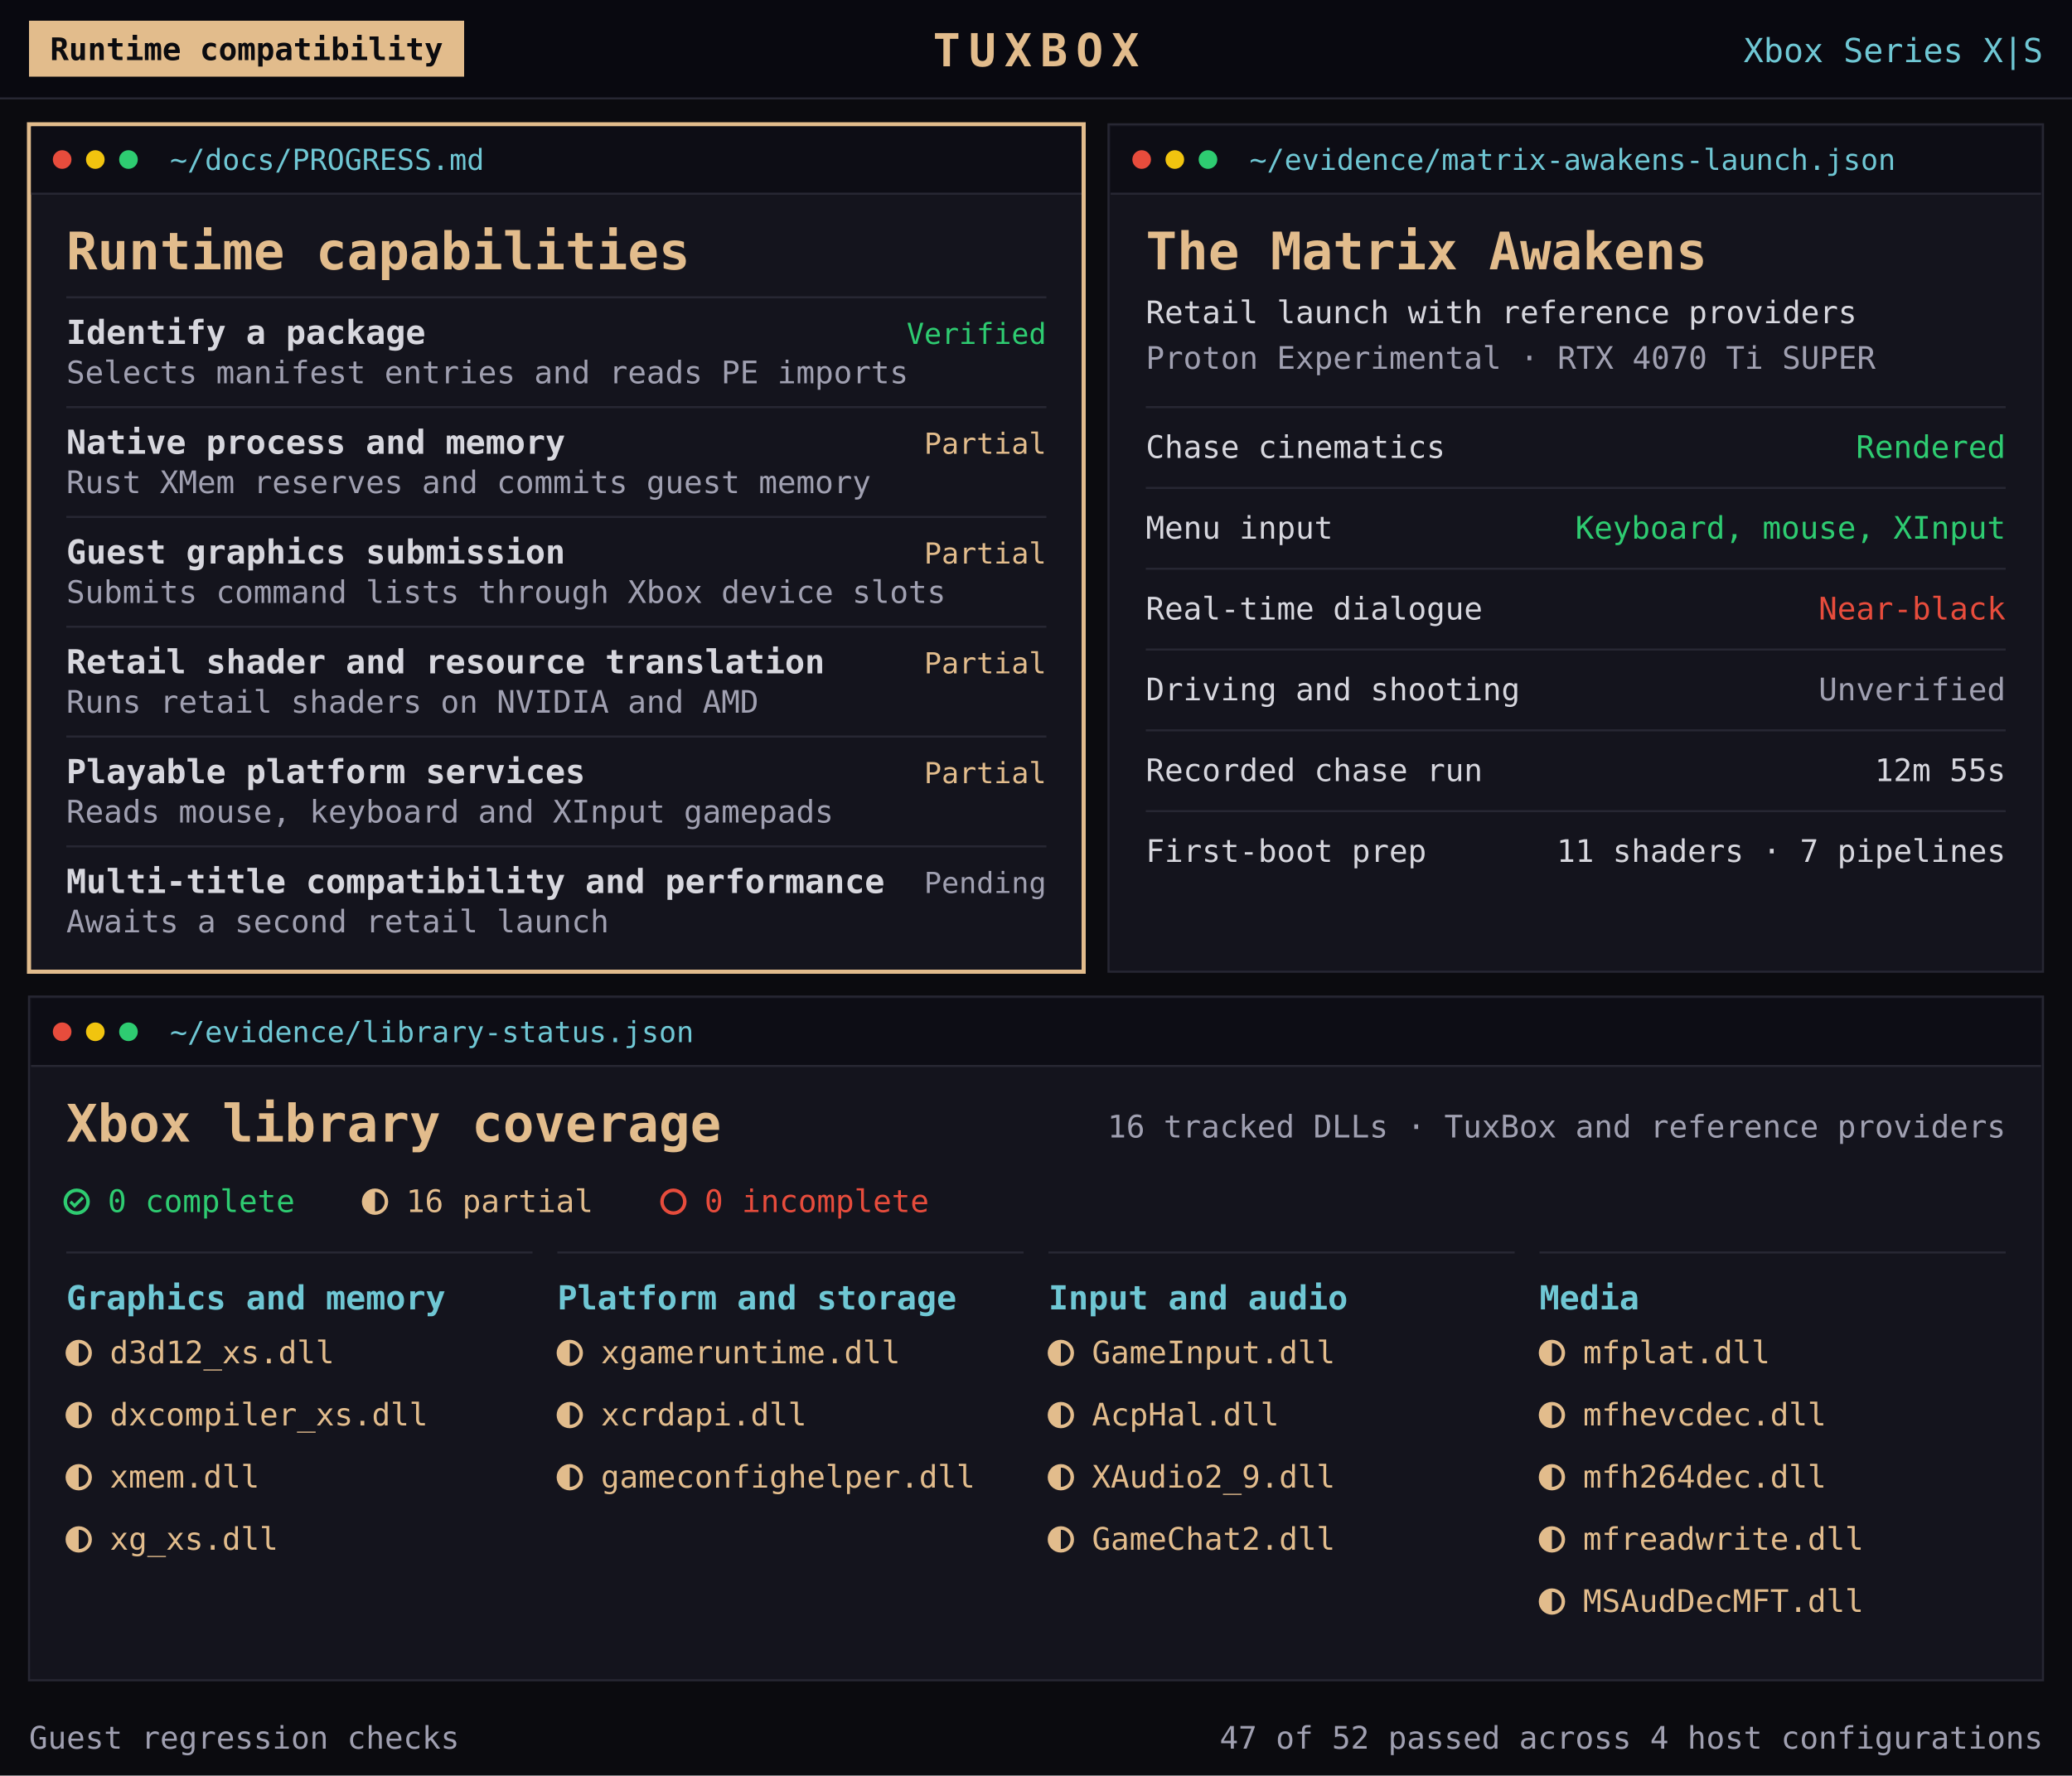
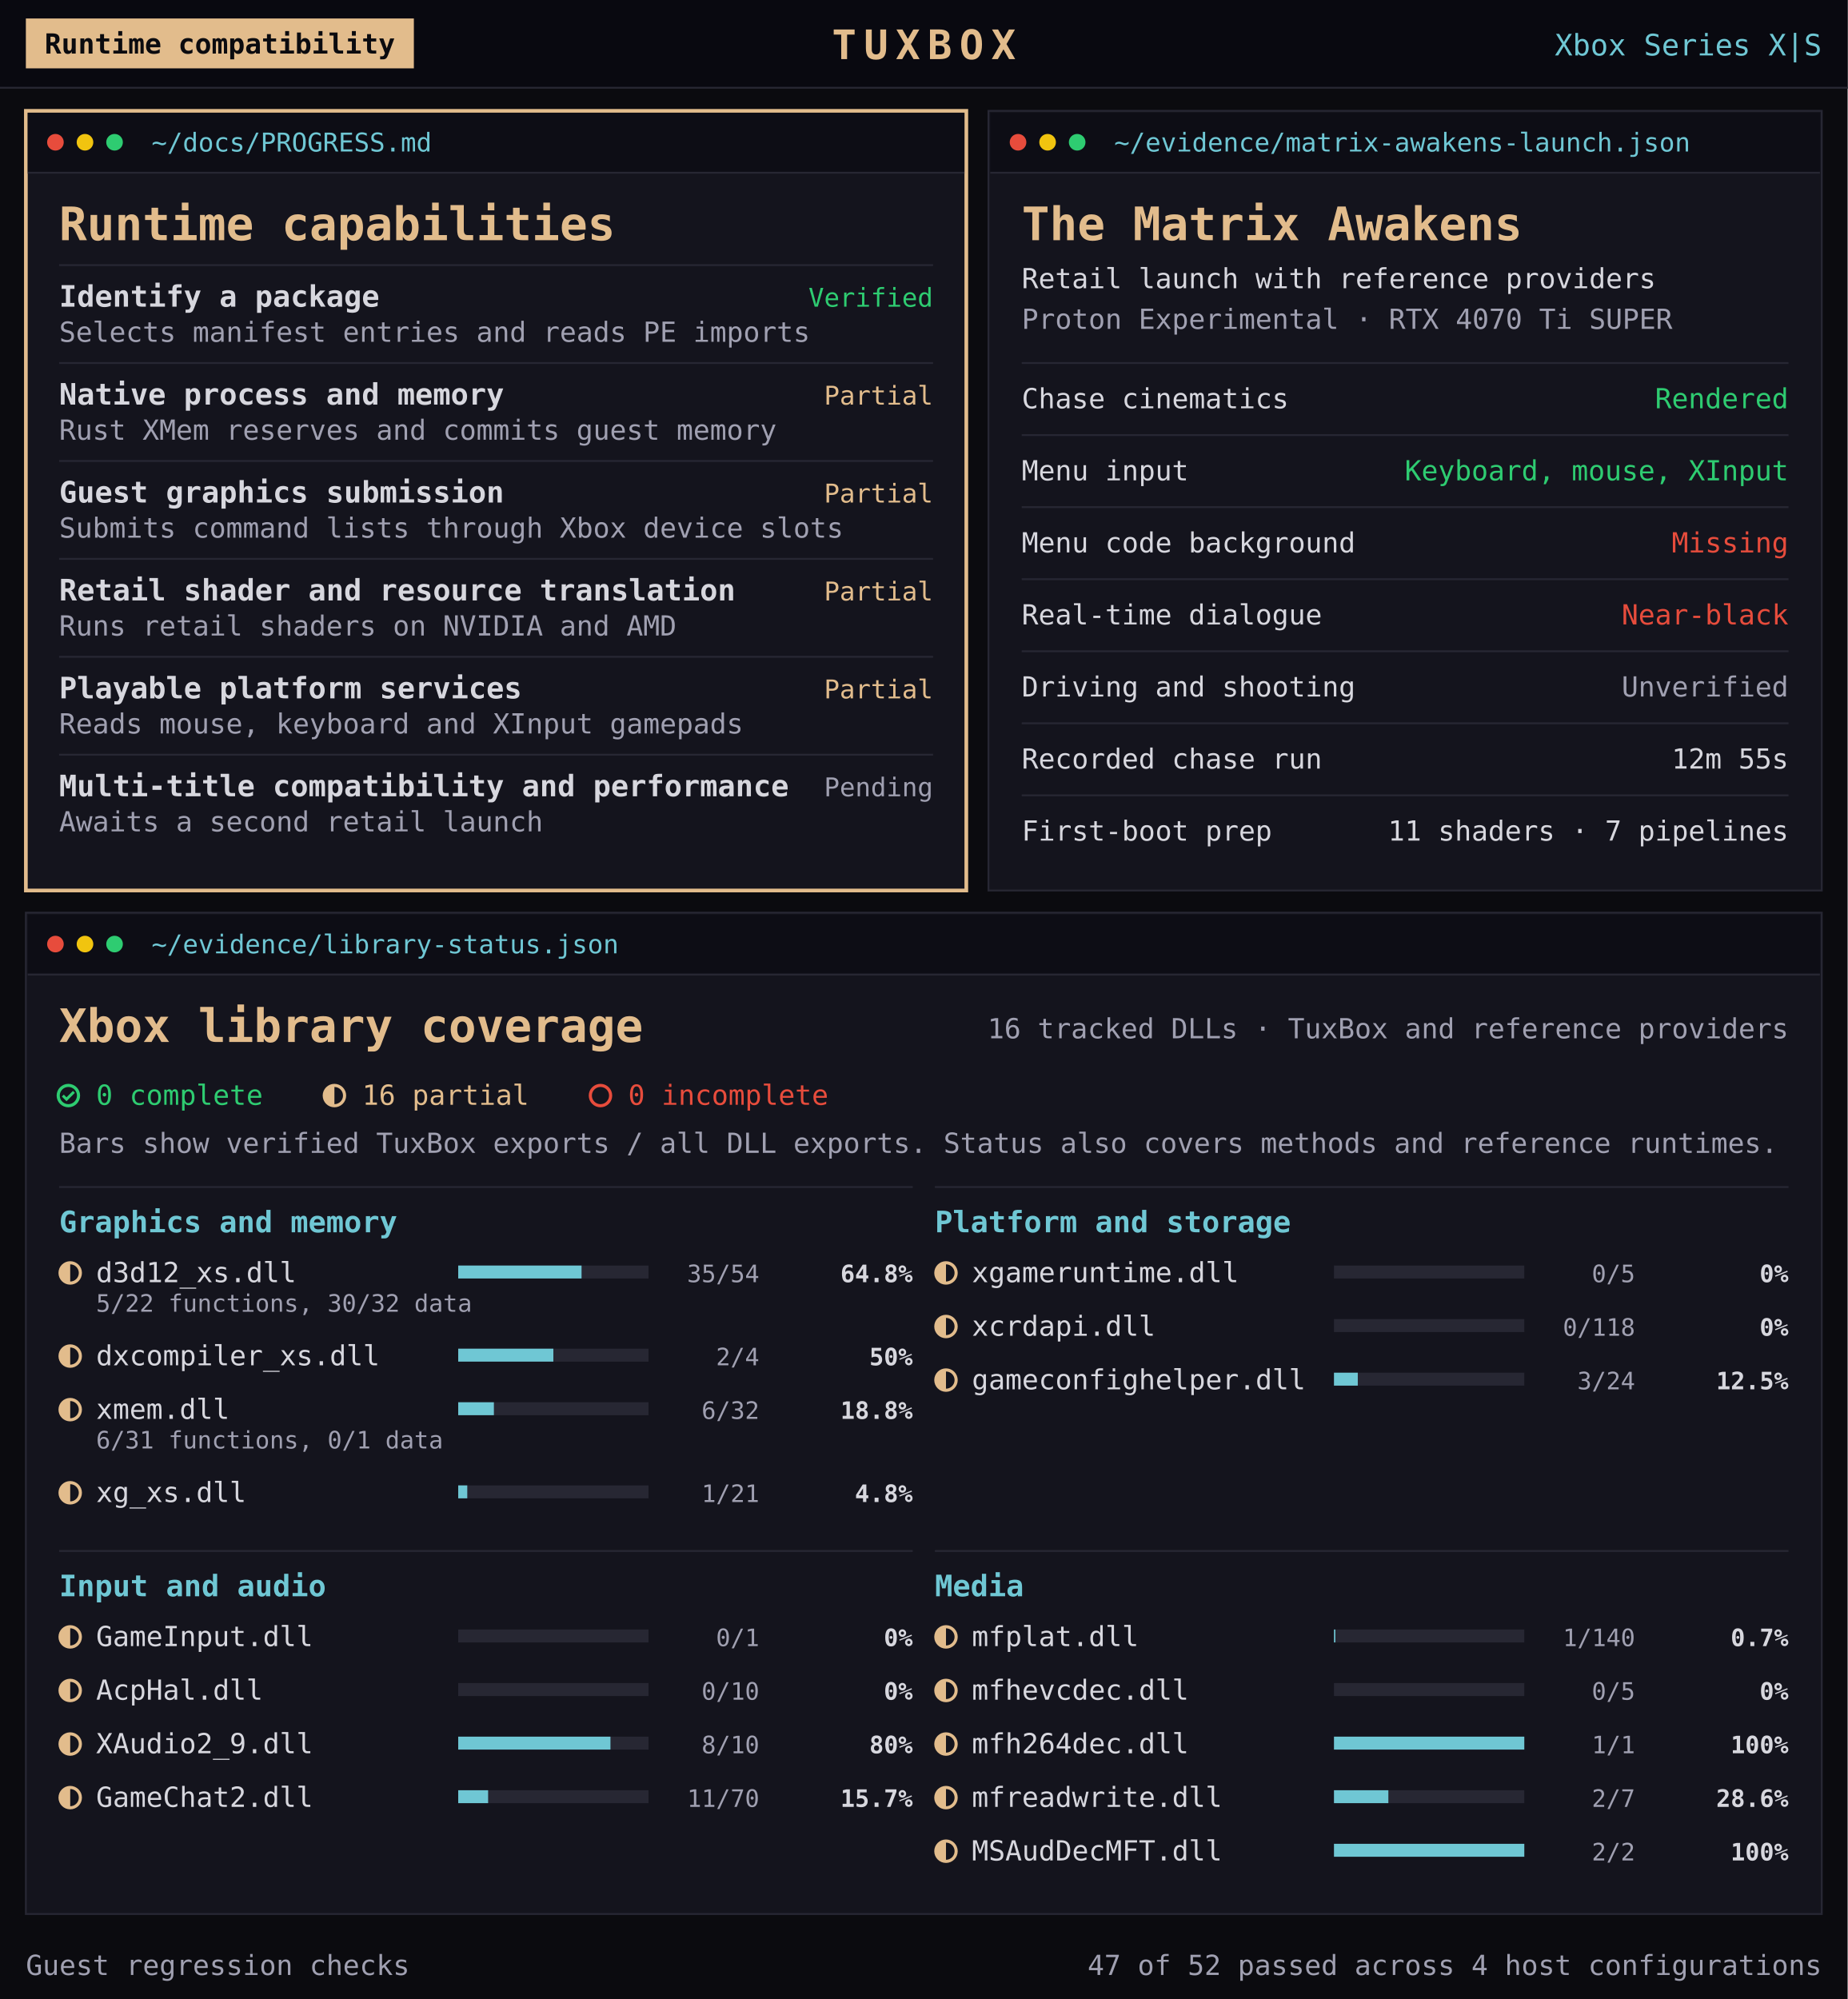
- <svg xmlns="http://www.w3.org/2000/svg" role="img" font-family="'Terminess Nerd Font Mono', 'DejaVu Sans Mono', Consolas, monospace" aria-labelledby="map-title map-description" viewBox="0 0 1000 857" width="1000" height="857">
-   <rect x="0" y="0" width="1000" height="857" fill="#0b0b0f" />
+ <svg xmlns="http://www.w3.org/2000/svg" role="img" font-family="'Terminess Nerd Font Mono', 'DejaVu Sans Mono', Consolas, monospace" aria-labelledby="map-title map-description" viewBox="0 0 1000 1082" width="1000" height="1082">
+   <rect x="0" y="0" width="1000" height="1082" fill="#0b0b0f" />
  <rect x="0" y="0" width="1000" height="48" fill="#090910" />
  <rect x="0" y="47" width="1000" height="1" fill="#272733" />
  <rect x="14" y="10" width="210" height="27" fill="#e2bc8c" />
  <text x="119" y="29" fill="#0b0b0f" font-size="15" text-anchor="middle" font-weight="bold">Runtime compatibility</text>
  <text x="500" y="32" fill="#e2bc8c" font-size="22" text-anchor="middle" font-weight="bold" letter-spacing="4">TUXBOX</text>
  <text x="986" y="30" fill="#6fc7d4" font-size="16" text-anchor="end" font-weight="normal">Xbox Series X|S</text>
  <g transform="translate(14 60)">
-     <rect x="0" y="0" width="509" height="409" fill="#14141d" stroke="#e2bc8c" stroke-width="2" />
+     <rect x="0" y="0" width="509" height="422" fill="#14141d" stroke="#e2bc8c" stroke-width="2" />
    <rect x="1" y="1" width="507" height="32" fill="#0d0d15" />
    <rect x="1" y="33" width="507" height="1" fill="#272733" />
    <circle cx="16" cy="17" r="4.5" fill="#e74c3c" />
    <circle cx="32" cy="17" r="4.5" fill="#f1c40f" />
    <circle cx="48" cy="17" r="4.5" fill="#2ecc71" />
    <text x="68" y="22" fill="#6fc7d4" font-size="14" text-anchor="start" font-weight="normal">~/docs/PROGRESS.md</text>
    <text x="18" y="70" fill="#e2bc8c" font-size="25" text-anchor="start" font-weight="bold">Runtime capabilities</text>
    <rect x="18" y="83" width="473" height="1" fill="#272733" />
    <text x="18" y="106" fill="#d7d7de" font-size="16" text-anchor="start" font-weight="bold">Identify a package</text>
    <text x="491" y="106" fill="#2ecc71" font-size="14" text-anchor="end" font-weight="normal">Verified</text>
    <text x="18" y="125" fill="#a0a0b1" font-size="15" text-anchor="start" font-weight="normal">Selects manifest entries and reads PE imports</text>
    <rect x="18" y="136" width="473" height="1" fill="#272733" />
    <text x="18" y="159" fill="#d7d7de" font-size="16" text-anchor="start" font-weight="bold">Native process and memory</text>
    <text x="491" y="159" fill="#e2bc8c" font-size="14" text-anchor="end" font-weight="normal">Partial</text>
    <text x="18" y="178" fill="#a0a0b1" font-size="15" text-anchor="start" font-weight="normal">Rust XMem reserves and commits guest memory</text>
    <rect x="18" y="189" width="473" height="1" fill="#272733" />
    <text x="18" y="212" fill="#d7d7de" font-size="16" text-anchor="start" font-weight="bold">Guest graphics submission</text>
    <text x="491" y="212" fill="#e2bc8c" font-size="14" text-anchor="end" font-weight="normal">Partial</text>
    <text x="18" y="231" fill="#a0a0b1" font-size="15" text-anchor="start" font-weight="normal">Submits command lists through Xbox device slots</text>
    <rect x="18" y="242" width="473" height="1" fill="#272733" />
    <text x="18" y="265" fill="#d7d7de" font-size="16" text-anchor="start" font-weight="bold">Retail shader and resource translation</text>
    <text x="491" y="265" fill="#e2bc8c" font-size="14" text-anchor="end" font-weight="normal">Partial</text>
    <text x="18" y="284" fill="#a0a0b1" font-size="15" text-anchor="start" font-weight="normal">Runs retail shaders on NVIDIA and AMD</text>
    <rect x="18" y="295" width="473" height="1" fill="#272733" />
    <text x="18" y="318" fill="#d7d7de" font-size="16" text-anchor="start" font-weight="bold">Playable platform services</text>
    <text x="491" y="318" fill="#e2bc8c" font-size="14" text-anchor="end" font-weight="normal">Partial</text>
    <text x="18" y="337" fill="#a0a0b1" font-size="15" text-anchor="start" font-weight="normal">Reads mouse, keyboard and XInput gamepads</text>
    <rect x="18" y="348" width="473" height="1" fill="#272733" />
    <text x="18" y="371" fill="#d7d7de" font-size="16" text-anchor="start" font-weight="bold">Multi-title compatibility and performance</text>
    <text x="491" y="371" fill="#a0a0b1" font-size="14" text-anchor="end" font-weight="normal">Pending</text>
    <text x="18" y="390" fill="#a0a0b1" font-size="15" text-anchor="start" font-weight="normal">Awaits a second retail launch</text>
  </g>
  <g transform="translate(535 60)">
-     <rect x="0" y="0" width="451" height="409" fill="#14141d" stroke="#272733" stroke-width="1" />
+     <rect x="0" y="0" width="451" height="422" fill="#14141d" stroke="#272733" stroke-width="1" />
    <rect x="1" y="1" width="449" height="32" fill="#0d0d15" />
    <rect x="1" y="33" width="449" height="1" fill="#272733" />
    <circle cx="16" cy="17" r="4.5" fill="#e74c3c" />
    <circle cx="32" cy="17" r="4.5" fill="#f1c40f" />
    <circle cx="48" cy="17" r="4.5" fill="#2ecc71" />
    <text x="68" y="22" fill="#6fc7d4" font-size="14" text-anchor="start" font-weight="normal">~/evidence/matrix-awakens-launch.json</text>
    <text x="18" y="70" fill="#e2bc8c" font-size="25" text-anchor="start" font-weight="bold">The Matrix Awakens</text>
    <text x="18" y="96" fill="#d7d7de" font-size="15" text-anchor="start" font-weight="normal">Retail launch with reference providers</text>
    <text x="18" y="118" fill="#a0a0b1" font-size="15" text-anchor="start" font-weight="normal">Proton Experimental · RTX 4070 Ti SUPER</text>
    <rect x="18" y="136" width="415" height="1" fill="#272733" />
    <text x="18" y="161" fill="#d7d7de" font-size="15" text-anchor="start" font-weight="normal">Chase cinematics</text>
    <text x="433" y="161" fill="#2ecc71" font-size="15" text-anchor="end" font-weight="normal">Rendered</text>
    <rect x="18" y="175" width="415" height="1" fill="#272733" />
    <text x="18" y="200" fill="#d7d7de" font-size="15" text-anchor="start" font-weight="normal">Menu input</text>
    <text x="433" y="200" fill="#2ecc71" font-size="15" text-anchor="end" font-weight="normal">Keyboard, mouse, XInput</text>
    <rect x="18" y="214" width="415" height="1" fill="#272733" />
-     <text x="18" y="239" fill="#d7d7de" font-size="15" text-anchor="start" font-weight="normal">Real-time dialogue</text>
-     <text x="433" y="239" fill="#e74c3c" font-size="15" text-anchor="end" font-weight="normal">Near-black</text>
+     <text x="18" y="239" fill="#d7d7de" font-size="15" text-anchor="start" font-weight="normal">Menu code background</text>
+     <text x="433" y="239" fill="#e74c3c" font-size="15" text-anchor="end" font-weight="normal">Missing</text>
    <rect x="18" y="253" width="415" height="1" fill="#272733" />
-     <text x="18" y="278" fill="#d7d7de" font-size="15" text-anchor="start" font-weight="normal">Driving and shooting</text>
-     <text x="433" y="278" fill="#a0a0b1" font-size="15" text-anchor="end" font-weight="normal">Unverified</text>
+     <text x="18" y="278" fill="#d7d7de" font-size="15" text-anchor="start" font-weight="normal">Real-time dialogue</text>
+     <text x="433" y="278" fill="#e74c3c" font-size="15" text-anchor="end" font-weight="normal">Near-black</text>
    <rect x="18" y="292" width="415" height="1" fill="#272733" />
-     <text x="18" y="317" fill="#d7d7de" font-size="15" text-anchor="start" font-weight="normal">Recorded chase run</text>
-     <text x="433" y="317" fill="#d7d7de" font-size="15" text-anchor="end" font-weight="normal">12m 55s</text>
+     <text x="18" y="317" fill="#d7d7de" font-size="15" text-anchor="start" font-weight="normal">Driving and shooting</text>
+     <text x="433" y="317" fill="#a0a0b1" font-size="15" text-anchor="end" font-weight="normal">Unverified</text>
    <rect x="18" y="331" width="415" height="1" fill="#272733" />
-     <text x="18" y="356" fill="#d7d7de" font-size="15" text-anchor="start" font-weight="normal">First-boot prep</text>
-     <text x="433" y="356" fill="#d7d7de" font-size="15" text-anchor="end" font-weight="normal">11 shaders · 7 pipelines</text>
-   </g>
-   <g transform="translate(14 481)">
-     <rect x="0" y="0" width="972" height="330" fill="#14141d" stroke="#272733" stroke-width="1" />
+     <text x="18" y="356" fill="#d7d7de" font-size="15" text-anchor="start" font-weight="normal">Recorded chase run</text>
+     <text x="433" y="356" fill="#d7d7de" font-size="15" text-anchor="end" font-weight="normal">12m 55s</text>
+     <rect x="18" y="370" width="415" height="1" fill="#272733" />
+     <text x="18" y="395" fill="#d7d7de" font-size="15" text-anchor="start" font-weight="normal">First-boot prep</text>
+     <text x="433" y="395" fill="#d7d7de" font-size="15" text-anchor="end" font-weight="normal">11 shaders · 7 pipelines</text>
+   </g>
+   <g transform="translate(14 494)">
+     <rect x="0" y="0" width="972" height="542" fill="#14141d" stroke="#272733" stroke-width="1" />
    <rect x="1" y="1" width="970" height="32" fill="#0d0d15" />
    <rect x="1" y="33" width="970" height="1" fill="#272733" />
    <circle cx="16" cy="17" r="4.5" fill="#e74c3c" />
    <circle cx="32" cy="17" r="4.5" fill="#f1c40f" />
    <circle cx="48" cy="17" r="4.5" fill="#2ecc71" />
    <text x="68" y="22" fill="#6fc7d4" font-size="14" text-anchor="start" font-weight="normal">~/evidence/library-status.json</text>
    <text x="18" y="70" fill="#e2bc8c" font-size="25" text-anchor="start" font-weight="bold">Xbox library coverage</text>
    <text x="954" y="68" fill="#a0a0b1" font-size="15" text-anchor="end" font-weight="normal">16 tracked DLLs · TuxBox and reference providers</text>
    <g transform="translate(23 99)">
      <circle cx="0" cy="0" r="5.5" fill="none" stroke="#2ecc71" stroke-width="1.7" />
      <path d="M-3,0 -1,2 3,-2" fill="none" stroke="#2ecc71" stroke-width="1.5" />
    </g>
    <text x="38" y="104" fill="#2ecc71" font-size="15" text-anchor="start" font-weight="normal">0 complete</text>
    <g transform="translate(167 99)">
      <circle cx="0" cy="0" r="5.5" fill="none" stroke="#e2bc8c" stroke-width="1.7" />
      <path d="M0,-5.5 A5.5,5.5 0 0 0 0,5.5 Z" fill="#e2bc8c" />
    </g>
    <text x="182" y="104" fill="#e2bc8c" font-size="15" text-anchor="start" font-weight="normal">16 partial</text>
    <g transform="translate(311 99)">
      <circle cx="0" cy="0" r="5.5" fill="none" stroke="#e74c3c" stroke-width="1.7" />
    </g>
    <text x="326" y="104" fill="#e74c3c" font-size="15" text-anchor="start" font-weight="normal">0 incomplete</text>
-     <rect x="18.0" y="123" width="225.0" height="1" fill="#272733" />
-     <text x="18.0" y="151" fill="#6fc7d4" font-size="16" text-anchor="start" font-weight="bold">Graphics and memory</text>
-     <g>
-       <g transform="translate(24.0 172)">
-         <circle cx="0" cy="0" r="5.5" fill="none" stroke="#e2bc8c" stroke-width="1.7" />
-         <path d="M0,-5.5 A5.5,5.5 0 0 0 0,5.5 Z" fill="#e2bc8c" />
-       </g>
-       <text x="39.0" y="177" fill="#e2bc8c" font-size="15" text-anchor="start" font-weight="normal">d3d12_xs.dll</text>
-     </g>
-     <g>
-       <g transform="translate(24.0 202)">
-         <circle cx="0" cy="0" r="5.5" fill="none" stroke="#e2bc8c" stroke-width="1.7" />
-         <path d="M0,-5.5 A5.5,5.5 0 0 0 0,5.5 Z" fill="#e2bc8c" />
-       </g>
-       <text x="39.0" y="207" fill="#e2bc8c" font-size="15" text-anchor="start" font-weight="normal">dxcompiler_xs.dll</text>
-     </g>
-     <g>
-       <g transform="translate(24.0 232)">
-         <circle cx="0" cy="0" r="5.5" fill="none" stroke="#e2bc8c" stroke-width="1.7" />
-         <path d="M0,-5.5 A5.5,5.5 0 0 0 0,5.5 Z" fill="#e2bc8c" />
-       </g>
-       <text x="39.0" y="237" fill="#e2bc8c" font-size="15" text-anchor="start" font-weight="normal">xmem.dll</text>
-     </g>
-     <g>
-       <g transform="translate(24.0 262)">
-         <circle cx="0" cy="0" r="5.5" fill="none" stroke="#e2bc8c" stroke-width="1.7" />
-         <path d="M0,-5.5 A5.5,5.5 0 0 0 0,5.5 Z" fill="#e2bc8c" />
-       </g>
-       <text x="39.0" y="267" fill="#e2bc8c" font-size="15" text-anchor="start" font-weight="normal">xg_xs.dll</text>
-     </g>
-     <rect x="255.0" y="123" width="225.0" height="1" fill="#272733" />
-     <text x="255.0" y="151" fill="#6fc7d4" font-size="16" text-anchor="start" font-weight="bold">Platform and storage</text>
-     <g>
-       <g transform="translate(261.0 172)">
-         <circle cx="0" cy="0" r="5.5" fill="none" stroke="#e2bc8c" stroke-width="1.7" />
-         <path d="M0,-5.5 A5.5,5.5 0 0 0 0,5.5 Z" fill="#e2bc8c" />
-       </g>
-       <text x="276.0" y="177" fill="#e2bc8c" font-size="15" text-anchor="start" font-weight="normal">xgameruntime.dll</text>
-     </g>
-     <g>
-       <g transform="translate(261.0 202)">
-         <circle cx="0" cy="0" r="5.5" fill="none" stroke="#e2bc8c" stroke-width="1.7" />
-         <path d="M0,-5.5 A5.5,5.5 0 0 0 0,5.5 Z" fill="#e2bc8c" />
-       </g>
-       <text x="276.0" y="207" fill="#e2bc8c" font-size="15" text-anchor="start" font-weight="normal">xcrdapi.dll</text>
-     </g>
-     <g>
-       <g transform="translate(261.0 232)">
-         <circle cx="0" cy="0" r="5.5" fill="none" stroke="#e2bc8c" stroke-width="1.7" />
-         <path d="M0,-5.5 A5.5,5.5 0 0 0 0,5.5 Z" fill="#e2bc8c" />
-       </g>
-       <text x="276.0" y="237" fill="#e2bc8c" font-size="15" text-anchor="start" font-weight="normal">gameconfighelper.dll</text>
-     </g>
-     <rect x="492.0" y="123" width="225.0" height="1" fill="#272733" />
-     <text x="492.0" y="151" fill="#6fc7d4" font-size="16" text-anchor="start" font-weight="bold">Input and audio</text>
-     <g>
-       <g transform="translate(498.0 172)">
-         <circle cx="0" cy="0" r="5.5" fill="none" stroke="#e2bc8c" stroke-width="1.7" />
-         <path d="M0,-5.5 A5.5,5.5 0 0 0 0,5.5 Z" fill="#e2bc8c" />
-       </g>
-       <text x="513.0" y="177" fill="#e2bc8c" font-size="15" text-anchor="start" font-weight="normal">GameInput.dll</text>
-     </g>
-     <g>
-       <g transform="translate(498.0 202)">
-         <circle cx="0" cy="0" r="5.5" fill="none" stroke="#e2bc8c" stroke-width="1.7" />
-         <path d="M0,-5.5 A5.5,5.5 0 0 0 0,5.5 Z" fill="#e2bc8c" />
-       </g>
-       <text x="513.0" y="207" fill="#e2bc8c" font-size="15" text-anchor="start" font-weight="normal">AcpHal.dll</text>
-     </g>
-     <g>
-       <g transform="translate(498.0 232)">
-         <circle cx="0" cy="0" r="5.5" fill="none" stroke="#e2bc8c" stroke-width="1.7" />
-         <path d="M0,-5.5 A5.5,5.5 0 0 0 0,5.5 Z" fill="#e2bc8c" />
-       </g>
-       <text x="513.0" y="237" fill="#e2bc8c" font-size="15" text-anchor="start" font-weight="normal">XAudio2_9.dll</text>
-     </g>
-     <g>
-       <g transform="translate(498.0 262)">
-         <circle cx="0" cy="0" r="5.5" fill="none" stroke="#e2bc8c" stroke-width="1.7" />
-         <path d="M0,-5.5 A5.5,5.5 0 0 0 0,5.5 Z" fill="#e2bc8c" />
-       </g>
-       <text x="513.0" y="267" fill="#e2bc8c" font-size="15" text-anchor="start" font-weight="normal">GameChat2.dll</text>
-     </g>
-     <rect x="729.0" y="123" width="225.0" height="1" fill="#272733" />
-     <text x="729.0" y="151" fill="#6fc7d4" font-size="16" text-anchor="start" font-weight="bold">Media</text>
-     <g>
-       <g transform="translate(735.0 172)">
-         <circle cx="0" cy="0" r="5.5" fill="none" stroke="#e2bc8c" stroke-width="1.7" />
-         <path d="M0,-5.5 A5.5,5.5 0 0 0 0,5.5 Z" fill="#e2bc8c" />
-       </g>
-       <text x="750.0" y="177" fill="#e2bc8c" font-size="15" text-anchor="start" font-weight="normal">mfplat.dll</text>
-     </g>
-     <g>
-       <g transform="translate(735.0 202)">
-         <circle cx="0" cy="0" r="5.5" fill="none" stroke="#e2bc8c" stroke-width="1.7" />
-         <path d="M0,-5.5 A5.5,5.5 0 0 0 0,5.5 Z" fill="#e2bc8c" />
-       </g>
-       <text x="750.0" y="207" fill="#e2bc8c" font-size="15" text-anchor="start" font-weight="normal">mfhevcdec.dll</text>
-     </g>
-     <g>
-       <g transform="translate(735.0 232)">
-         <circle cx="0" cy="0" r="5.5" fill="none" stroke="#e2bc8c" stroke-width="1.7" />
-         <path d="M0,-5.5 A5.5,5.5 0 0 0 0,5.5 Z" fill="#e2bc8c" />
-       </g>
-       <text x="750.0" y="237" fill="#e2bc8c" font-size="15" text-anchor="start" font-weight="normal">mfh264dec.dll</text>
-     </g>
-     <g>
-       <g transform="translate(735.0 262)">
-         <circle cx="0" cy="0" r="5.5" fill="none" stroke="#e2bc8c" stroke-width="1.7" />
-         <path d="M0,-5.5 A5.5,5.5 0 0 0 0,5.5 Z" fill="#e2bc8c" />
-       </g>
-       <text x="750.0" y="267" fill="#e2bc8c" font-size="15" text-anchor="start" font-weight="normal">mfreadwrite.dll</text>
-     </g>
-     <g>
-       <g transform="translate(735.0 292)">
-         <circle cx="0" cy="0" r="5.5" fill="none" stroke="#e2bc8c" stroke-width="1.7" />
-         <path d="M0,-5.5 A5.5,5.5 0 0 0 0,5.5 Z" fill="#e2bc8c" />
-       </g>
-       <text x="750.0" y="297" fill="#e2bc8c" font-size="15" text-anchor="start" font-weight="normal">MSAudDecMFT.dll</text>
-     </g>
-   </g>
-   <g transform="translate(14 823)">
+     <text x="18" y="130" fill="#a0a0b1" font-size="15" text-anchor="start" font-weight="normal">Bars show verified TuxBox exports / all DLL exports. Status also covers methods and reference runtimes.</text>
+     <rect x="18.0" y="148" width="462.0" height="1" fill="#272733" />
+     <text x="18.0" y="173" fill="#6fc7d4" font-size="16" text-anchor="start" font-weight="bold">Graphics and memory</text>
+     <g>
+       <g transform="translate(24.0 195)">
+         <circle cx="0" cy="0" r="5.5" fill="none" stroke="#e2bc8c" stroke-width="1.7" />
+         <path d="M0,-5.5 A5.5,5.5 0 0 0 0,5.5 Z" fill="#e2bc8c" />
+       </g>
+       <text x="38.0" y="200" fill="#d7d7de" font-size="15" text-anchor="start" font-weight="normal">d3d12_xs.dll</text>
+       <rect x="234.0" y="191" width="103.0" height="7" fill="#272733" />
+       <rect x="234.0" y="191" width="66.759" height="7" fill="#6fc7d4" />
+       <text x="397.0" y="200" fill="#a0a0b1" font-size="13" text-anchor="end" font-weight="normal">35/54</text>
+       <text x="480.0" y="200" fill="#d7d7de" font-size="13" text-anchor="end" font-weight="bold">64.8%</text>
+       <text x="38.0" y="216" fill="#a0a0b1" font-size="13" text-anchor="start" font-weight="normal">5/22 functions, 30/32 data</text>
+     </g>
+     <g>
+       <g transform="translate(24.0 240)">
+         <circle cx="0" cy="0" r="5.5" fill="none" stroke="#e2bc8c" stroke-width="1.7" />
+         <path d="M0,-5.5 A5.5,5.5 0 0 0 0,5.5 Z" fill="#e2bc8c" />
+       </g>
+       <text x="38.0" y="245" fill="#d7d7de" font-size="15" text-anchor="start" font-weight="normal">dxcompiler_xs.dll</text>
+       <rect x="234.0" y="236" width="103.0" height="7" fill="#272733" />
+       <rect x="234.0" y="236" width="51.5" height="7" fill="#6fc7d4" />
+       <text x="397.0" y="245" fill="#a0a0b1" font-size="13" text-anchor="end" font-weight="normal">2/4</text>
+       <text x="480.0" y="245" fill="#d7d7de" font-size="13" text-anchor="end" font-weight="bold">50%</text>
+     </g>
+     <g>
+       <g transform="translate(24.0 269)">
+         <circle cx="0" cy="0" r="5.5" fill="none" stroke="#e2bc8c" stroke-width="1.7" />
+         <path d="M0,-5.5 A5.5,5.5 0 0 0 0,5.5 Z" fill="#e2bc8c" />
+       </g>
+       <text x="38.0" y="274" fill="#d7d7de" font-size="15" text-anchor="start" font-weight="normal">xmem.dll</text>
+       <rect x="234.0" y="265" width="103.0" height="7" fill="#272733" />
+       <rect x="234.0" y="265" width="19.312" height="7" fill="#6fc7d4" />
+       <text x="397.0" y="274" fill="#a0a0b1" font-size="13" text-anchor="end" font-weight="normal">6/32</text>
+       <text x="480.0" y="274" fill="#d7d7de" font-size="13" text-anchor="end" font-weight="bold">18.8%</text>
+       <text x="38.0" y="290" fill="#a0a0b1" font-size="13" text-anchor="start" font-weight="normal">6/31 functions, 0/1 data</text>
+     </g>
+     <g>
+       <g transform="translate(24.0 314)">
+         <circle cx="0" cy="0" r="5.5" fill="none" stroke="#e2bc8c" stroke-width="1.7" />
+         <path d="M0,-5.5 A5.5,5.5 0 0 0 0,5.5 Z" fill="#e2bc8c" />
+       </g>
+       <text x="38.0" y="319" fill="#d7d7de" font-size="15" text-anchor="start" font-weight="normal">xg_xs.dll</text>
+       <rect x="234.0" y="310" width="103.0" height="7" fill="#272733" />
+       <rect x="234.0" y="310" width="4.905" height="7" fill="#6fc7d4" />
+       <text x="397.0" y="319" fill="#a0a0b1" font-size="13" text-anchor="end" font-weight="normal">1/21</text>
+       <text x="480.0" y="319" fill="#d7d7de" font-size="13" text-anchor="end" font-weight="bold">4.8%</text>
+     </g>
+     <rect x="492.0" y="148" width="462.0" height="1" fill="#272733" />
+     <text x="492.0" y="173" fill="#6fc7d4" font-size="16" text-anchor="start" font-weight="bold">Platform and storage</text>
+     <g>
+       <g transform="translate(498.0 195)">
+         <circle cx="0" cy="0" r="5.5" fill="none" stroke="#e2bc8c" stroke-width="1.7" />
+         <path d="M0,-5.5 A5.5,5.5 0 0 0 0,5.5 Z" fill="#e2bc8c" />
+       </g>
+       <text x="512.0" y="200" fill="#d7d7de" font-size="15" text-anchor="start" font-weight="normal">xgameruntime.dll</text>
+       <rect x="708.0" y="191" width="103.0" height="7" fill="#272733" />
+       <text x="871.0" y="200" fill="#a0a0b1" font-size="13" text-anchor="end" font-weight="normal">0/5</text>
+       <text x="954.0" y="200" fill="#d7d7de" font-size="13" text-anchor="end" font-weight="bold">0%</text>
+     </g>
+     <g>
+       <g transform="translate(498.0 224)">
+         <circle cx="0" cy="0" r="5.5" fill="none" stroke="#e2bc8c" stroke-width="1.7" />
+         <path d="M0,-5.5 A5.5,5.5 0 0 0 0,5.5 Z" fill="#e2bc8c" />
+       </g>
+       <text x="512.0" y="229" fill="#d7d7de" font-size="15" text-anchor="start" font-weight="normal">xcrdapi.dll</text>
+       <rect x="708.0" y="220" width="103.0" height="7" fill="#272733" />
+       <text x="871.0" y="229" fill="#a0a0b1" font-size="13" text-anchor="end" font-weight="normal">0/118</text>
+       <text x="954.0" y="229" fill="#d7d7de" font-size="13" text-anchor="end" font-weight="bold">0%</text>
+     </g>
+     <g>
+       <g transform="translate(498.0 253)">
+         <circle cx="0" cy="0" r="5.5" fill="none" stroke="#e2bc8c" stroke-width="1.7" />
+         <path d="M0,-5.5 A5.5,5.5 0 0 0 0,5.5 Z" fill="#e2bc8c" />
+       </g>
+       <text x="512.0" y="258" fill="#d7d7de" font-size="15" text-anchor="start" font-weight="normal">gameconfighelper.dll</text>
+       <rect x="708.0" y="249" width="103.0" height="7" fill="#272733" />
+       <rect x="708.0" y="249" width="12.875" height="7" fill="#6fc7d4" />
+       <text x="871.0" y="258" fill="#a0a0b1" font-size="13" text-anchor="end" font-weight="normal">3/24</text>
+       <text x="954.0" y="258" fill="#d7d7de" font-size="13" text-anchor="end" font-weight="bold">12.5%</text>
+     </g>
+     <rect x="18.0" y="345" width="462.0" height="1" fill="#272733" />
+     <text x="18.0" y="370" fill="#6fc7d4" font-size="16" text-anchor="start" font-weight="bold">Input and audio</text>
+     <g>
+       <g transform="translate(24.0 392)">
+         <circle cx="0" cy="0" r="5.5" fill="none" stroke="#e2bc8c" stroke-width="1.7" />
+         <path d="M0,-5.5 A5.5,5.5 0 0 0 0,5.5 Z" fill="#e2bc8c" />
+       </g>
+       <text x="38.0" y="397" fill="#d7d7de" font-size="15" text-anchor="start" font-weight="normal">GameInput.dll</text>
+       <rect x="234.0" y="388" width="103.0" height="7" fill="#272733" />
+       <text x="397.0" y="397" fill="#a0a0b1" font-size="13" text-anchor="end" font-weight="normal">0/1</text>
+       <text x="480.0" y="397" fill="#d7d7de" font-size="13" text-anchor="end" font-weight="bold">0%</text>
+     </g>
+     <g>
+       <g transform="translate(24.0 421)">
+         <circle cx="0" cy="0" r="5.5" fill="none" stroke="#e2bc8c" stroke-width="1.7" />
+         <path d="M0,-5.5 A5.5,5.5 0 0 0 0,5.5 Z" fill="#e2bc8c" />
+       </g>
+       <text x="38.0" y="426" fill="#d7d7de" font-size="15" text-anchor="start" font-weight="normal">AcpHal.dll</text>
+       <rect x="234.0" y="417" width="103.0" height="7" fill="#272733" />
+       <text x="397.0" y="426" fill="#a0a0b1" font-size="13" text-anchor="end" font-weight="normal">0/10</text>
+       <text x="480.0" y="426" fill="#d7d7de" font-size="13" text-anchor="end" font-weight="bold">0%</text>
+     </g>
+     <g>
+       <g transform="translate(24.0 450)">
+         <circle cx="0" cy="0" r="5.5" fill="none" stroke="#e2bc8c" stroke-width="1.7" />
+         <path d="M0,-5.5 A5.5,5.5 0 0 0 0,5.5 Z" fill="#e2bc8c" />
+       </g>
+       <text x="38.0" y="455" fill="#d7d7de" font-size="15" text-anchor="start" font-weight="normal">XAudio2_9.dll</text>
+       <rect x="234.0" y="446" width="103.0" height="7" fill="#272733" />
+       <rect x="234.0" y="446" width="82.4" height="7" fill="#6fc7d4" />
+       <text x="397.0" y="455" fill="#a0a0b1" font-size="13" text-anchor="end" font-weight="normal">8/10</text>
+       <text x="480.0" y="455" fill="#d7d7de" font-size="13" text-anchor="end" font-weight="bold">80%</text>
+     </g>
+     <g>
+       <g transform="translate(24.0 479)">
+         <circle cx="0" cy="0" r="5.5" fill="none" stroke="#e2bc8c" stroke-width="1.7" />
+         <path d="M0,-5.5 A5.5,5.5 0 0 0 0,5.5 Z" fill="#e2bc8c" />
+       </g>
+       <text x="38.0" y="484" fill="#d7d7de" font-size="15" text-anchor="start" font-weight="normal">GameChat2.dll</text>
+       <rect x="234.0" y="475" width="103.0" height="7" fill="#272733" />
+       <rect x="234.0" y="475" width="16.186" height="7" fill="#6fc7d4" />
+       <text x="397.0" y="484" fill="#a0a0b1" font-size="13" text-anchor="end" font-weight="normal">11/70</text>
+       <text x="480.0" y="484" fill="#d7d7de" font-size="13" text-anchor="end" font-weight="bold">15.7%</text>
+     </g>
+     <rect x="492.0" y="345" width="462.0" height="1" fill="#272733" />
+     <text x="492.0" y="370" fill="#6fc7d4" font-size="16" text-anchor="start" font-weight="bold">Media</text>
+     <g>
+       <g transform="translate(498.0 392)">
+         <circle cx="0" cy="0" r="5.5" fill="none" stroke="#e2bc8c" stroke-width="1.7" />
+         <path d="M0,-5.5 A5.5,5.5 0 0 0 0,5.5 Z" fill="#e2bc8c" />
+       </g>
+       <text x="512.0" y="397" fill="#d7d7de" font-size="15" text-anchor="start" font-weight="normal">mfplat.dll</text>
+       <rect x="708.0" y="388" width="103.0" height="7" fill="#272733" />
+       <rect x="708.0" y="388" width="0.736" height="7" fill="#6fc7d4" />
+       <text x="871.0" y="397" fill="#a0a0b1" font-size="13" text-anchor="end" font-weight="normal">1/140</text>
+       <text x="954.0" y="397" fill="#d7d7de" font-size="13" text-anchor="end" font-weight="bold">0.7%</text>
+     </g>
+     <g>
+       <g transform="translate(498.0 421)">
+         <circle cx="0" cy="0" r="5.5" fill="none" stroke="#e2bc8c" stroke-width="1.7" />
+         <path d="M0,-5.5 A5.5,5.5 0 0 0 0,5.5 Z" fill="#e2bc8c" />
+       </g>
+       <text x="512.0" y="426" fill="#d7d7de" font-size="15" text-anchor="start" font-weight="normal">mfhevcdec.dll</text>
+       <rect x="708.0" y="417" width="103.0" height="7" fill="#272733" />
+       <text x="871.0" y="426" fill="#a0a0b1" font-size="13" text-anchor="end" font-weight="normal">0/5</text>
+       <text x="954.0" y="426" fill="#d7d7de" font-size="13" text-anchor="end" font-weight="bold">0%</text>
+     </g>
+     <g>
+       <g transform="translate(498.0 450)">
+         <circle cx="0" cy="0" r="5.5" fill="none" stroke="#e2bc8c" stroke-width="1.7" />
+         <path d="M0,-5.5 A5.5,5.5 0 0 0 0,5.5 Z" fill="#e2bc8c" />
+       </g>
+       <text x="512.0" y="455" fill="#d7d7de" font-size="15" text-anchor="start" font-weight="normal">mfh264dec.dll</text>
+       <rect x="708.0" y="446" width="103.0" height="7" fill="#272733" />
+       <rect x="708.0" y="446" width="103.0" height="7" fill="#6fc7d4" />
+       <text x="871.0" y="455" fill="#a0a0b1" font-size="13" text-anchor="end" font-weight="normal">1/1</text>
+       <text x="954.0" y="455" fill="#d7d7de" font-size="13" text-anchor="end" font-weight="bold">100%</text>
+     </g>
+     <g>
+       <g transform="translate(498.0 479)">
+         <circle cx="0" cy="0" r="5.5" fill="none" stroke="#e2bc8c" stroke-width="1.7" />
+         <path d="M0,-5.5 A5.5,5.5 0 0 0 0,5.5 Z" fill="#e2bc8c" />
+       </g>
+       <text x="512.0" y="484" fill="#d7d7de" font-size="15" text-anchor="start" font-weight="normal">mfreadwrite.dll</text>
+       <rect x="708.0" y="475" width="103.0" height="7" fill="#272733" />
+       <rect x="708.0" y="475" width="29.429" height="7" fill="#6fc7d4" />
+       <text x="871.0" y="484" fill="#a0a0b1" font-size="13" text-anchor="end" font-weight="normal">2/7</text>
+       <text x="954.0" y="484" fill="#d7d7de" font-size="13" text-anchor="end" font-weight="bold">28.6%</text>
+     </g>
+     <g>
+       <g transform="translate(498.0 508)">
+         <circle cx="0" cy="0" r="5.5" fill="none" stroke="#e2bc8c" stroke-width="1.7" />
+         <path d="M0,-5.5 A5.5,5.5 0 0 0 0,5.5 Z" fill="#e2bc8c" />
+       </g>
+       <text x="512.0" y="513" fill="#d7d7de" font-size="15" text-anchor="start" font-weight="normal">MSAudDecMFT.dll</text>
+       <rect x="708.0" y="504" width="103.0" height="7" fill="#272733" />
+       <rect x="708.0" y="504" width="103.0" height="7" fill="#6fc7d4" />
+       <text x="871.0" y="513" fill="#a0a0b1" font-size="13" text-anchor="end" font-weight="normal">2/2</text>
+       <text x="954.0" y="513" fill="#d7d7de" font-size="13" text-anchor="end" font-weight="bold">100%</text>
+     </g>
+   </g>
+   <g transform="translate(14 1048)">
    <text x="0" y="21" fill="#a0a0b1" font-size="15" text-anchor="start" font-weight="normal">Guest regression checks</text>
    <text x="972" y="21" fill="#a0a0b1" font-size="15" text-anchor="end" font-weight="normal">47 of 52 passed across 4 host configurations</text>
  </g>
</svg>
